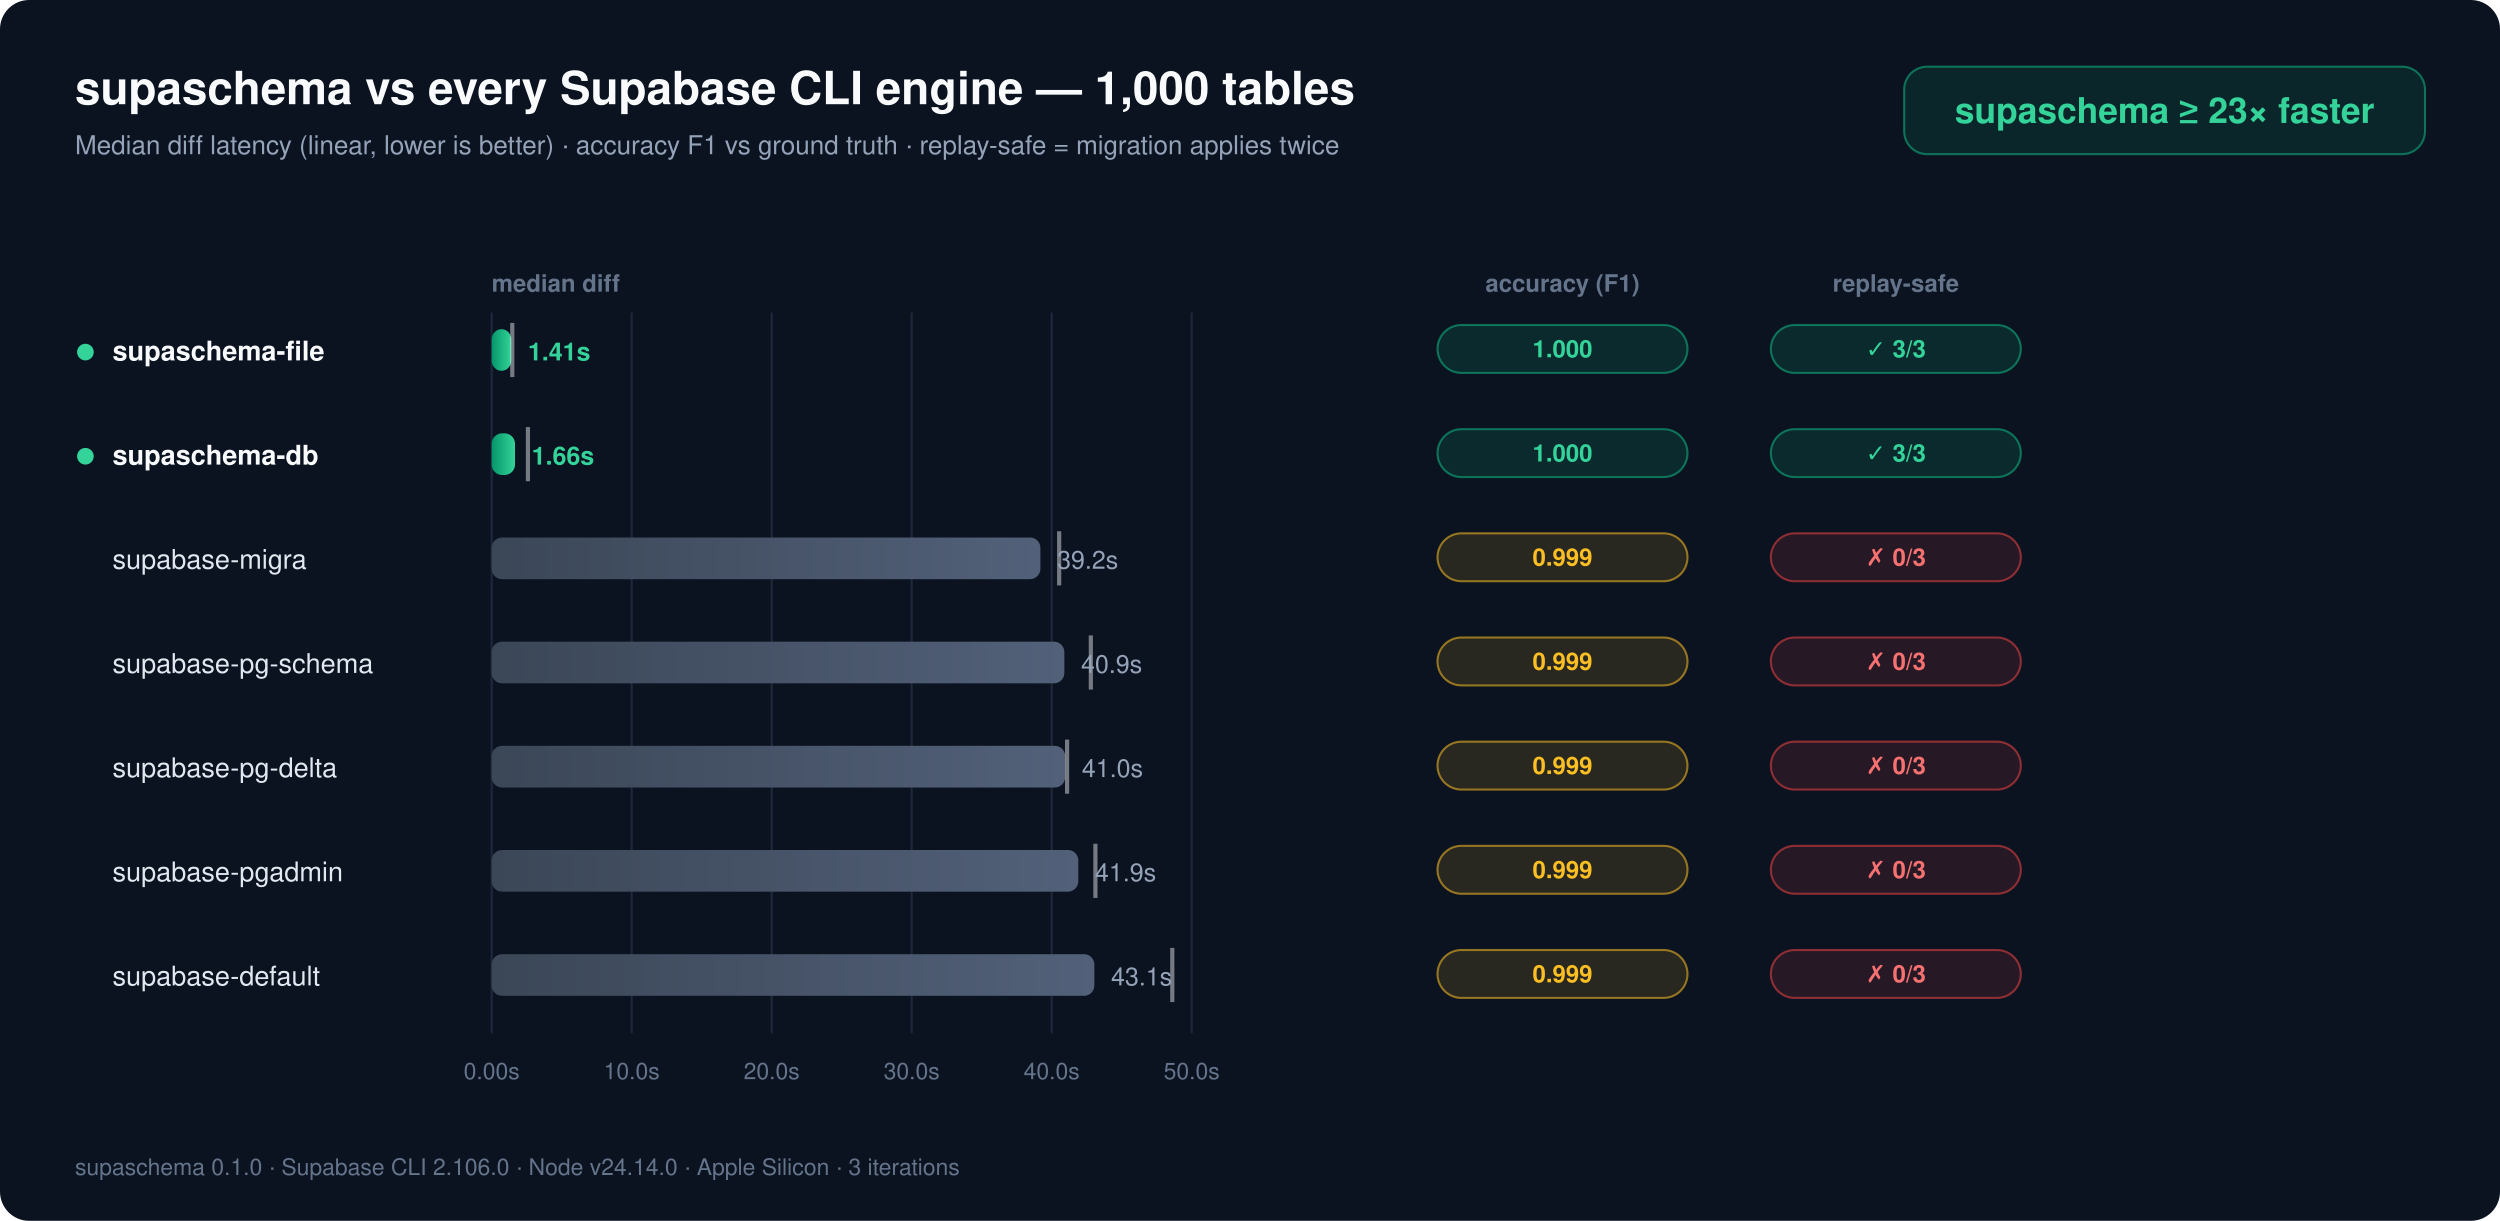
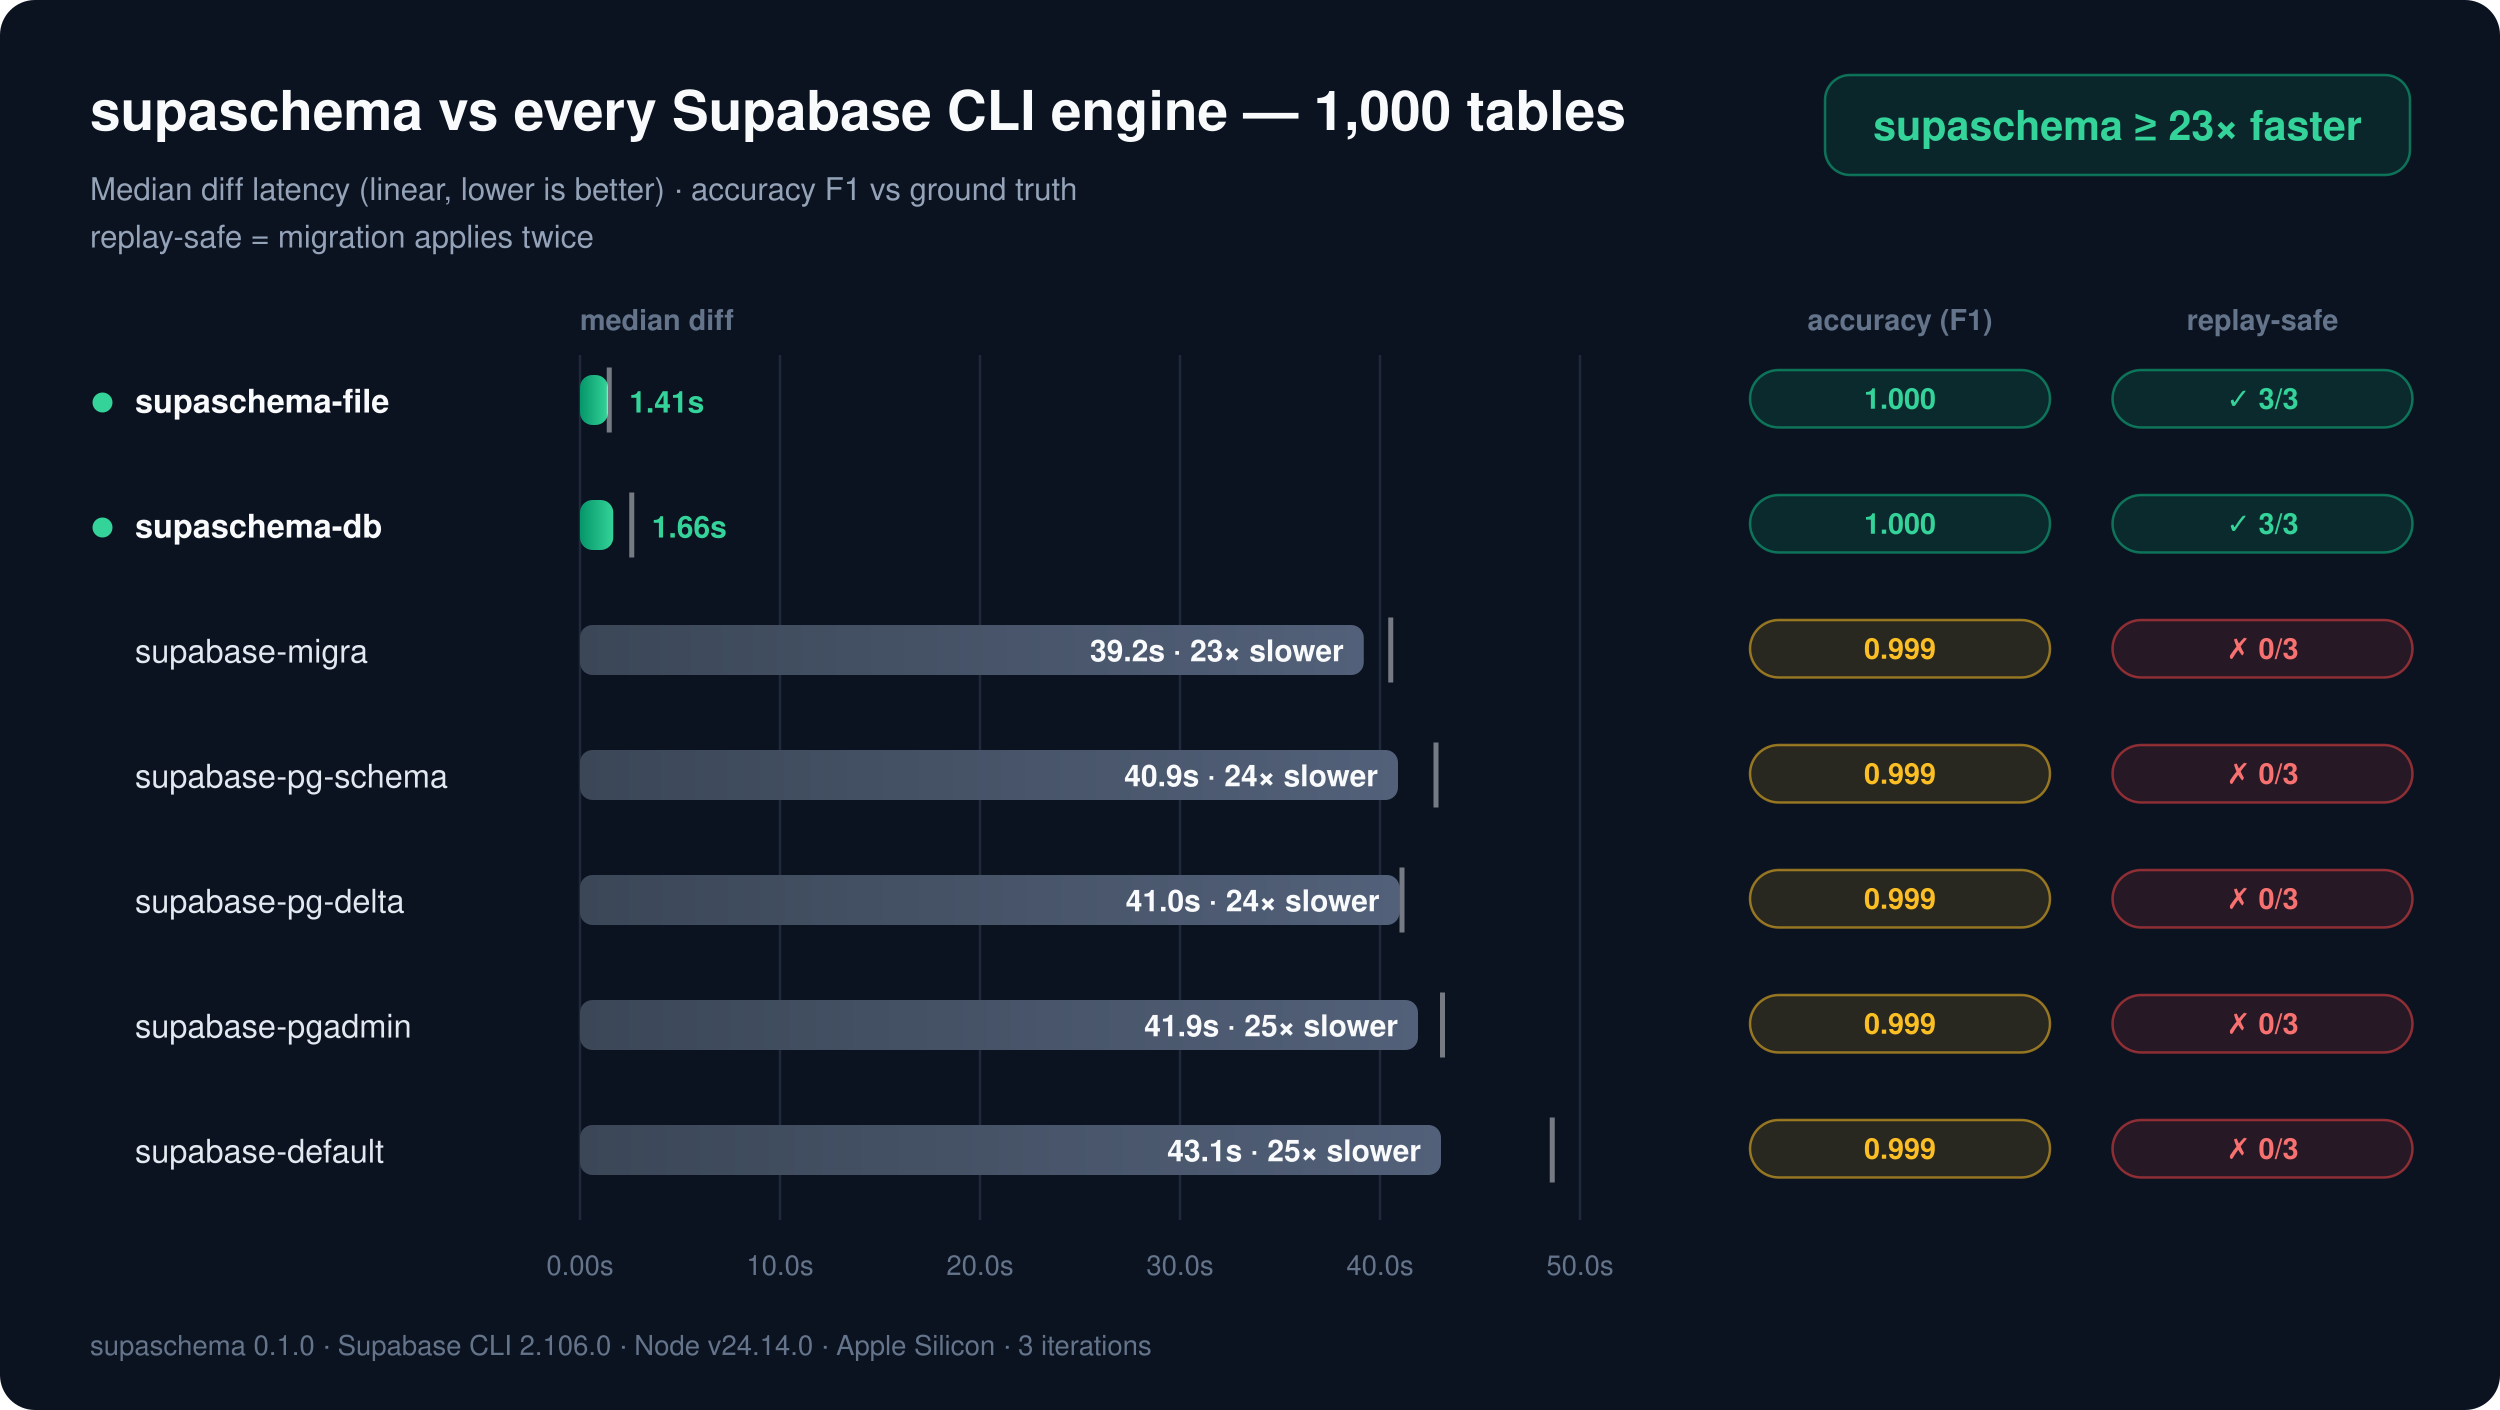
- <svg xmlns="http://www.w3.org/2000/svg" width="1200" height="586" viewBox="0 0 1200 586" role="img">
+ <svg xmlns="http://www.w3.org/2000/svg" width="1000" height="564" viewBox="0 0 1000 564" role="img">
  <defs>
    <linearGradient id="supaGradient" x1="0" y1="0" x2="1" y2="0">
      <stop offset="0%" stop-color="#059669" />
      <stop offset="100%" stop-color="#34d399" />
    </linearGradient>
    <linearGradient id="slateGradient" x1="0" y1="0" x2="1" y2="0">
      <stop offset="0%" stop-color="#3b4757" />
      <stop offset="100%" stop-color="#526079" />
    </linearGradient>
  </defs>
  <rect width="100%" height="100%" rx="14" fill="#0b1220" />
-   <text x="36.0" y="50.0" fill="#f8fafc" font-family="ui-sans-serif, system-ui, 'Segoe UI', Helvetica, Arial, sans-serif" font-size="22" font-weight="700">supaschema vs every Supabase CLI engine — 1,000 tables</text>
-   <text x="36.0" y="74.0" fill="#94a3b8" font-family="ui-sans-serif, system-ui, 'Segoe UI', Helvetica, Arial, sans-serif" font-size="12.5" font-weight="400">Median diff latency (linear, lower is better) · accuracy F1 vs ground truth · replay-safe = migration applies twice</text>
-   <rect x="914" y="32" width="250" height="42" rx="11" fill="rgba(16,185,129,0.12)" stroke="#10b981" stroke-opacity="0.55" />
-   <text x="1039.0" y="59.0" fill="#34d399" font-family="ui-sans-serif, system-ui, 'Segoe UI', Helvetica, Arial, sans-serif" font-size="17" font-weight="700" text-anchor="middle">supaschema ≥ 23× faster</text>
-   <text x="236.0" y="140.0" fill="#64748b" font-family="ui-sans-serif, system-ui, 'Segoe UI', Helvetica, Arial, sans-serif" font-size="11.5" font-weight="600" text-anchor="start">median diff</text>
-   <text x="750.0" y="140.0" fill="#64748b" font-family="ui-sans-serif, system-ui, 'Segoe UI', Helvetica, Arial, sans-serif" font-size="11.5" font-weight="600" text-anchor="middle">accuracy (F1)</text>
-   <text x="910.0" y="140.0" fill="#64748b" font-family="ui-sans-serif, system-ui, 'Segoe UI', Helvetica, Arial, sans-serif" font-size="11.5" font-weight="600" text-anchor="middle">replay-safe</text>
-   <line x1="236.0" y1="150" x2="236.0" y2="496" stroke="#1e293b" stroke-width="1" />
-   <text x="236.0" y="518.0" fill="#64748b" font-family="ui-sans-serif, system-ui, 'Segoe UI', Helvetica, Arial, sans-serif" font-size="11" font-weight="400" text-anchor="middle">0.00s</text>
-   <line x1="303.2" y1="150" x2="303.2" y2="496" stroke="#1e293b" stroke-width="1" />
-   <text x="303.2" y="518.0" fill="#64748b" font-family="ui-sans-serif, system-ui, 'Segoe UI', Helvetica, Arial, sans-serif" font-size="11" font-weight="400" text-anchor="middle">10.0s</text>
-   <line x1="370.4" y1="150" x2="370.4" y2="496" stroke="#1e293b" stroke-width="1" />
-   <text x="370.4" y="518.0" fill="#64748b" font-family="ui-sans-serif, system-ui, 'Segoe UI', Helvetica, Arial, sans-serif" font-size="11" font-weight="400" text-anchor="middle">20.0s</text>
-   <line x1="437.6" y1="150" x2="437.6" y2="496" stroke="#1e293b" stroke-width="1" />
-   <text x="437.6" y="518.0" fill="#64748b" font-family="ui-sans-serif, system-ui, 'Segoe UI', Helvetica, Arial, sans-serif" font-size="11" font-weight="400" text-anchor="middle">30.0s</text>
-   <line x1="504.8" y1="150" x2="504.8" y2="496" stroke="#1e293b" stroke-width="1" />
-   <text x="504.8" y="518.0" fill="#64748b" font-family="ui-sans-serif, system-ui, 'Segoe UI', Helvetica, Arial, sans-serif" font-size="11" font-weight="400" text-anchor="middle">40.0s</text>
-   <line x1="572.0" y1="150" x2="572.0" y2="496" stroke="#1e293b" stroke-width="1" />
-   <text x="572.0" y="518.0" fill="#64748b" font-family="ui-sans-serif, system-ui, 'Segoe UI', Helvetica, Arial, sans-serif" font-size="11" font-weight="400" text-anchor="middle">50.0s</text>
-   <circle cx="41" cy="169" r="4" fill="#34d399" />
-   <text x="54.0" y="173.0" fill="#f8fafc" font-family="ui-sans-serif, system-ui, 'Segoe UI', Helvetica, Arial, sans-serif" font-size="13" font-weight="650">supaschema-file</text>
-   <rect x="236" y="158" width="9.4" height="20" rx="5" fill="url(#supaGradient)" />
-   <line x1="245.9" y1="155" x2="245.9" y2="181" stroke="#f8fafc" stroke-opacity="0.45" stroke-width="2" />
-   <text x="253.4" y="173.0" fill="#34d399" font-family="ui-sans-serif, system-ui, 'Segoe UI', Helvetica, Arial, sans-serif" font-size="12" font-weight="700">1.41s</text>
-   <rect x="690" y="156" width="120" height="23" rx="11.5" fill="rgba(16,185,129,0.14)" stroke="#10b981" stroke-opacity="0.55" />
-   <text x="750.0" y="171.5" fill="#34d399" font-family="ui-sans-serif, system-ui, 'Segoe UI', Helvetica, Arial, sans-serif" font-size="11.5" font-weight="600" text-anchor="middle">1.000</text>
-   <rect x="850" y="156" width="120" height="23" rx="11.5" fill="rgba(16,185,129,0.14)" stroke="#10b981" stroke-opacity="0.55" />
-   <text x="910.0" y="171.5" fill="#34d399" font-family="ui-sans-serif, system-ui, 'Segoe UI', Helvetica, Arial, sans-serif" font-size="11.5" font-weight="600" text-anchor="middle">✓ 3/3</text>
-   <circle cx="41" cy="219" r="4" fill="#34d399" />
-   <text x="54.0" y="223.0" fill="#f8fafc" font-family="ui-sans-serif, system-ui, 'Segoe UI', Helvetica, Arial, sans-serif" font-size="13" font-weight="650">supaschema-db</text>
-   <rect x="236" y="208" width="11.2" height="20" rx="5" fill="url(#supaGradient)" />
-   <line x1="253.4" y1="205" x2="253.4" y2="231" stroke="#f8fafc" stroke-opacity="0.45" stroke-width="2" />
-   <text x="255.2" y="223.0" fill="#34d399" font-family="ui-sans-serif, system-ui, 'Segoe UI', Helvetica, Arial, sans-serif" font-size="12" font-weight="700">1.66s</text>
-   <rect x="690" y="206" width="120" height="23" rx="11.5" fill="rgba(16,185,129,0.14)" stroke="#10b981" stroke-opacity="0.55" />
-   <text x="750.0" y="221.5" fill="#34d399" font-family="ui-sans-serif, system-ui, 'Segoe UI', Helvetica, Arial, sans-serif" font-size="11.5" font-weight="600" text-anchor="middle">1.000</text>
-   <rect x="850" y="206" width="120" height="23" rx="11.5" fill="rgba(16,185,129,0.14)" stroke="#10b981" stroke-opacity="0.55" />
-   <text x="910.0" y="221.5" fill="#34d399" font-family="ui-sans-serif, system-ui, 'Segoe UI', Helvetica, Arial, sans-serif" font-size="11.5" font-weight="600" text-anchor="middle">✓ 3/3</text>
-   <text x="54.0" y="273.0" fill="#e2e8f0" font-family="ui-sans-serif, system-ui, 'Segoe UI', Helvetica, Arial, sans-serif" font-size="13" font-weight="450">supabase-migra</text>
-   <rect x="236" y="258" width="263.4" height="20" rx="5" fill="url(#slateGradient)" />
-   <line x1="508.4" y1="255" x2="508.4" y2="281" stroke="#f8fafc" stroke-opacity="0.45" stroke-width="2" />
-   <text x="507.4" y="273.0" fill="#94a3b8" font-family="ui-sans-serif, system-ui, 'Segoe UI', Helvetica, Arial, sans-serif" font-size="12" font-weight="500">39.2s</text>
-   <rect x="690" y="256" width="120" height="23" rx="11.5" fill="rgba(251,191,36,0.12)" stroke="#fbbf24" stroke-opacity="0.55" />
-   <text x="750.0" y="271.5" fill="#fbbf24" font-family="ui-sans-serif, system-ui, 'Segoe UI', Helvetica, Arial, sans-serif" font-size="11.5" font-weight="600" text-anchor="middle">0.999</text>
-   <rect x="850" y="256" width="120" height="23" rx="11.5" fill="rgba(239,68,68,0.12)" stroke="#ef4444" stroke-opacity="0.55" />
-   <text x="910.0" y="271.5" fill="#f87171" font-family="ui-sans-serif, system-ui, 'Segoe UI', Helvetica, Arial, sans-serif" font-size="11.5" font-weight="600" text-anchor="middle">✗ 0/3</text>
-   <text x="54.0" y="323.0" fill="#e2e8f0" font-family="ui-sans-serif, system-ui, 'Segoe UI', Helvetica, Arial, sans-serif" font-size="13" font-weight="450">supabase-pg-schema</text>
-   <rect x="236" y="308" width="274.9" height="20" rx="5" fill="url(#slateGradient)" />
-   <line x1="523.6" y1="305" x2="523.6" y2="331" stroke="#f8fafc" stroke-opacity="0.45" stroke-width="2" />
-   <text x="518.9" y="323.0" fill="#94a3b8" font-family="ui-sans-serif, system-ui, 'Segoe UI', Helvetica, Arial, sans-serif" font-size="12" font-weight="500">40.9s</text>
-   <rect x="690" y="306" width="120" height="23" rx="11.5" fill="rgba(251,191,36,0.12)" stroke="#fbbf24" stroke-opacity="0.55" />
-   <text x="750.0" y="321.5" fill="#fbbf24" font-family="ui-sans-serif, system-ui, 'Segoe UI', Helvetica, Arial, sans-serif" font-size="11.5" font-weight="600" text-anchor="middle">0.999</text>
-   <rect x="850" y="306" width="120" height="23" rx="11.5" fill="rgba(239,68,68,0.12)" stroke="#ef4444" stroke-opacity="0.55" />
-   <text x="910.0" y="321.5" fill="#f87171" font-family="ui-sans-serif, system-ui, 'Segoe UI', Helvetica, Arial, sans-serif" font-size="11.5" font-weight="600" text-anchor="middle">✗ 0/3</text>
-   <text x="54.0" y="373.0" fill="#e2e8f0" font-family="ui-sans-serif, system-ui, 'Segoe UI', Helvetica, Arial, sans-serif" font-size="13" font-weight="450">supabase-pg-delta</text>
-   <rect x="236" y="358" width="275.3" height="20" rx="5" fill="url(#slateGradient)" />
-   <line x1="512.2" y1="355" x2="512.2" y2="381" stroke="#f8fafc" stroke-opacity="0.45" stroke-width="2" />
-   <text x="519.3" y="373.0" fill="#94a3b8" font-family="ui-sans-serif, system-ui, 'Segoe UI', Helvetica, Arial, sans-serif" font-size="12" font-weight="500">41.0s</text>
-   <rect x="690" y="356" width="120" height="23" rx="11.5" fill="rgba(251,191,36,0.12)" stroke="#fbbf24" stroke-opacity="0.55" />
-   <text x="750.0" y="371.5" fill="#fbbf24" font-family="ui-sans-serif, system-ui, 'Segoe UI', Helvetica, Arial, sans-serif" font-size="11.5" font-weight="600" text-anchor="middle">0.999</text>
-   <rect x="850" y="356" width="120" height="23" rx="11.5" fill="rgba(239,68,68,0.12)" stroke="#ef4444" stroke-opacity="0.55" />
-   <text x="910.0" y="371.5" fill="#f87171" font-family="ui-sans-serif, system-ui, 'Segoe UI', Helvetica, Arial, sans-serif" font-size="11.5" font-weight="600" text-anchor="middle">✗ 0/3</text>
-   <text x="54.0" y="423.0" fill="#e2e8f0" font-family="ui-sans-serif, system-ui, 'Segoe UI', Helvetica, Arial, sans-serif" font-size="13" font-weight="450">supabase-pgadmin</text>
-   <rect x="236" y="408" width="281.6" height="20" rx="5" fill="url(#slateGradient)" />
-   <line x1="525.8" y1="405" x2="525.8" y2="431" stroke="#f8fafc" stroke-opacity="0.45" stroke-width="2" />
-   <text x="525.6" y="423.0" fill="#94a3b8" font-family="ui-sans-serif, system-ui, 'Segoe UI', Helvetica, Arial, sans-serif" font-size="12" font-weight="500">41.9s</text>
-   <rect x="690" y="406" width="120" height="23" rx="11.5" fill="rgba(251,191,36,0.12)" stroke="#fbbf24" stroke-opacity="0.55" />
-   <text x="750.0" y="421.5" fill="#fbbf24" font-family="ui-sans-serif, system-ui, 'Segoe UI', Helvetica, Arial, sans-serif" font-size="11.5" font-weight="600" text-anchor="middle">0.999</text>
-   <rect x="850" y="406" width="120" height="23" rx="11.5" fill="rgba(239,68,68,0.12)" stroke="#ef4444" stroke-opacity="0.55" />
-   <text x="910.0" y="421.5" fill="#f87171" font-family="ui-sans-serif, system-ui, 'Segoe UI', Helvetica, Arial, sans-serif" font-size="11.5" font-weight="600" text-anchor="middle">✗ 0/3</text>
-   <text x="54.0" y="473.0" fill="#e2e8f0" font-family="ui-sans-serif, system-ui, 'Segoe UI', Helvetica, Arial, sans-serif" font-size="13" font-weight="450">supabase-default</text>
-   <rect x="236" y="458" width="289.3" height="20" rx="5" fill="url(#slateGradient)" />
-   <line x1="562.7" y1="455" x2="562.7" y2="481" stroke="#f8fafc" stroke-opacity="0.45" stroke-width="2" />
-   <text x="533.3" y="473.0" fill="#94a3b8" font-family="ui-sans-serif, system-ui, 'Segoe UI', Helvetica, Arial, sans-serif" font-size="12" font-weight="500">43.1s</text>
-   <rect x="690" y="456" width="120" height="23" rx="11.5" fill="rgba(251,191,36,0.12)" stroke="#fbbf24" stroke-opacity="0.55" />
-   <text x="750.0" y="471.5" fill="#fbbf24" font-family="ui-sans-serif, system-ui, 'Segoe UI', Helvetica, Arial, sans-serif" font-size="11.5" font-weight="600" text-anchor="middle">0.999</text>
-   <rect x="850" y="456" width="120" height="23" rx="11.5" fill="rgba(239,68,68,0.12)" stroke="#ef4444" stroke-opacity="0.55" />
-   <text x="910.0" y="471.5" fill="#f87171" font-family="ui-sans-serif, system-ui, 'Segoe UI', Helvetica, Arial, sans-serif" font-size="11.5" font-weight="600" text-anchor="middle">✗ 0/3</text>
-   <text x="36.0" y="564.0" fill="#64748b" font-family="ui-sans-serif, system-ui, 'Segoe UI', Helvetica, Arial, sans-serif" font-size="11" font-weight="400">supaschema 0.1.0  ·  Supabase CLI 2.106.0  ·  Node v24.14.0  ·  Apple Silicon  ·  3 iterations</text>
+   <text x="36.0" y="52.0" fill="#f8fafc" font-family="ui-sans-serif, system-ui, 'Segoe UI', Helvetica, Arial, sans-serif" font-size="22" font-weight="700">supaschema vs every Supabase CLI engine — 1,000 tables</text>
+   <text x="36.0" y="80.0" fill="#94a3b8" font-family="ui-sans-serif, system-ui, 'Segoe UI', Helvetica, Arial, sans-serif" font-size="12.5" font-weight="400">Median diff latency (linear, lower is better) · accuracy F1 vs ground truth</text>
+   <text x="36.0" y="99.0" fill="#94a3b8" font-family="ui-sans-serif, system-ui, 'Segoe UI', Helvetica, Arial, sans-serif" font-size="12.5" font-weight="400">replay-safe = migration applies twice</text>
+   <rect x="730" y="30" width="234" height="40" rx="10" fill="rgba(16,185,129,0.12)" stroke="#10b981" stroke-opacity="0.55" />
+   <text x="847.0" y="56.0" fill="#34d399" font-family="ui-sans-serif, system-ui, 'Segoe UI', Helvetica, Arial, sans-serif" font-size="16.5" font-weight="700" text-anchor="middle">supaschema ≥ 23× faster</text>
+   <text x="232.0" y="132.0" fill="#64748b" font-family="ui-sans-serif, system-ui, 'Segoe UI', Helvetica, Arial, sans-serif" font-size="11.5" font-weight="600" text-anchor="start">median diff</text>
+   <text x="760.0" y="132.0" fill="#64748b" font-family="ui-sans-serif, system-ui, 'Segoe UI', Helvetica, Arial, sans-serif" font-size="11.5" font-weight="600" text-anchor="middle">accuracy (F1)</text>
+   <text x="905.0" y="132.0" fill="#64748b" font-family="ui-sans-serif, system-ui, 'Segoe UI', Helvetica, Arial, sans-serif" font-size="11.5" font-weight="600" text-anchor="middle">replay-safe</text>
+   <line x1="232.0" y1="142" x2="232.0" y2="488" stroke="#1e293b" stroke-width="1" />
+   <text x="232.0" y="510.0" fill="#64748b" font-family="ui-sans-serif, system-ui, 'Segoe UI', Helvetica, Arial, sans-serif" font-size="11" font-weight="400" text-anchor="middle">0.00s</text>
+   <line x1="312.0" y1="142" x2="312.0" y2="488" stroke="#1e293b" stroke-width="1" />
+   <text x="312.0" y="510.0" fill="#64748b" font-family="ui-sans-serif, system-ui, 'Segoe UI', Helvetica, Arial, sans-serif" font-size="11" font-weight="400" text-anchor="middle">10.0s</text>
+   <line x1="392.0" y1="142" x2="392.0" y2="488" stroke="#1e293b" stroke-width="1" />
+   <text x="392.0" y="510.0" fill="#64748b" font-family="ui-sans-serif, system-ui, 'Segoe UI', Helvetica, Arial, sans-serif" font-size="11" font-weight="400" text-anchor="middle">20.0s</text>
+   <line x1="472.0" y1="142" x2="472.0" y2="488" stroke="#1e293b" stroke-width="1" />
+   <text x="472.0" y="510.0" fill="#64748b" font-family="ui-sans-serif, system-ui, 'Segoe UI', Helvetica, Arial, sans-serif" font-size="11" font-weight="400" text-anchor="middle">30.0s</text>
+   <line x1="552.0" y1="142" x2="552.0" y2="488" stroke="#1e293b" stroke-width="1" />
+   <text x="552.0" y="510.0" fill="#64748b" font-family="ui-sans-serif, system-ui, 'Segoe UI', Helvetica, Arial, sans-serif" font-size="11" font-weight="400" text-anchor="middle">40.0s</text>
+   <line x1="632.0" y1="142" x2="632.0" y2="488" stroke="#1e293b" stroke-width="1" />
+   <text x="632.0" y="510.0" fill="#64748b" font-family="ui-sans-serif, system-ui, 'Segoe UI', Helvetica, Arial, sans-serif" font-size="11" font-weight="400" text-anchor="middle">50.0s</text>
+   <circle cx="41" cy="161" r="4" fill="#34d399" />
+   <text x="54.0" y="165.0" fill="#f8fafc" font-family="ui-sans-serif, system-ui, 'Segoe UI', Helvetica, Arial, sans-serif" font-size="13" font-weight="650">supaschema-file</text>
+   <rect x="232" y="150" width="11.2" height="20" rx="5" fill="url(#supaGradient)" />
+   <line x1="243.7" y1="147" x2="243.7" y2="173" stroke="#f8fafc" stroke-opacity="0.45" stroke-width="2" />
+   <text x="251.7" y="165.0" fill="#34d399" font-family="ui-sans-serif, system-ui, 'Segoe UI', Helvetica, Arial, sans-serif" font-size="12" font-weight="700">1.41s</text>
+   <rect x="700" y="148" width="120" height="23" rx="11.5" fill="rgba(16,185,129,0.14)" stroke="#10b981" stroke-opacity="0.55" />
+   <text x="760.0" y="163.5" fill="#34d399" font-family="ui-sans-serif, system-ui, 'Segoe UI', Helvetica, Arial, sans-serif" font-size="11.5" font-weight="600" text-anchor="middle">1.000</text>
+   <rect x="845" y="148" width="120" height="23" rx="11.5" fill="rgba(16,185,129,0.14)" stroke="#10b981" stroke-opacity="0.55" />
+   <text x="905.0" y="163.5" fill="#34d399" font-family="ui-sans-serif, system-ui, 'Segoe UI', Helvetica, Arial, sans-serif" font-size="11.5" font-weight="600" text-anchor="middle">✓ 3/3</text>
+   <circle cx="41" cy="211" r="4" fill="#34d399" />
+   <text x="54.0" y="215.0" fill="#f8fafc" font-family="ui-sans-serif, system-ui, 'Segoe UI', Helvetica, Arial, sans-serif" font-size="13" font-weight="650">supaschema-db</text>
+   <rect x="232" y="200" width="13.3" height="20" rx="5" fill="url(#supaGradient)" />
+   <line x1="252.7" y1="197" x2="252.7" y2="223" stroke="#f8fafc" stroke-opacity="0.45" stroke-width="2" />
+   <text x="260.7" y="215.0" fill="#34d399" font-family="ui-sans-serif, system-ui, 'Segoe UI', Helvetica, Arial, sans-serif" font-size="12" font-weight="700">1.66s</text>
+   <rect x="700" y="198" width="120" height="23" rx="11.5" fill="rgba(16,185,129,0.14)" stroke="#10b981" stroke-opacity="0.55" />
+   <text x="760.0" y="213.5" fill="#34d399" font-family="ui-sans-serif, system-ui, 'Segoe UI', Helvetica, Arial, sans-serif" font-size="11.5" font-weight="600" text-anchor="middle">1.000</text>
+   <rect x="845" y="198" width="120" height="23" rx="11.5" fill="rgba(16,185,129,0.14)" stroke="#10b981" stroke-opacity="0.55" />
+   <text x="905.0" y="213.5" fill="#34d399" font-family="ui-sans-serif, system-ui, 'Segoe UI', Helvetica, Arial, sans-serif" font-size="11.5" font-weight="600" text-anchor="middle">✓ 3/3</text>
+   <text x="54.0" y="265.0" fill="#e2e8f0" font-family="ui-sans-serif, system-ui, 'Segoe UI', Helvetica, Arial, sans-serif" font-size="13" font-weight="450">supabase-migra</text>
+   <rect x="232" y="250" width="313.5" height="20" rx="5" fill="url(#slateGradient)" />
+   <line x1="556.3" y1="247" x2="556.3" y2="273" stroke="#f8fafc" stroke-opacity="0.45" stroke-width="2" />
+   <text x="537.5" y="264.5" fill="#f8fafc" font-family="ui-sans-serif, system-ui, 'Segoe UI', Helvetica, Arial, sans-serif" font-size="12" font-weight="600" text-anchor="end">39.2s · 23× slower</text>
+   <rect x="700" y="248" width="120" height="23" rx="11.5" fill="rgba(251,191,36,0.12)" stroke="#fbbf24" stroke-opacity="0.55" />
+   <text x="760.0" y="263.5" fill="#fbbf24" font-family="ui-sans-serif, system-ui, 'Segoe UI', Helvetica, Arial, sans-serif" font-size="11.5" font-weight="600" text-anchor="middle">0.999</text>
+   <rect x="845" y="248" width="120" height="23" rx="11.5" fill="rgba(239,68,68,0.12)" stroke="#ef4444" stroke-opacity="0.55" />
+   <text x="905.0" y="263.5" fill="#f87171" font-family="ui-sans-serif, system-ui, 'Segoe UI', Helvetica, Arial, sans-serif" font-size="11.5" font-weight="600" text-anchor="middle">✗ 0/3</text>
+   <text x="54.0" y="315.0" fill="#e2e8f0" font-family="ui-sans-serif, system-ui, 'Segoe UI', Helvetica, Arial, sans-serif" font-size="13" font-weight="450">supabase-pg-schema</text>
+   <rect x="232" y="300" width="327.2" height="20" rx="5" fill="url(#slateGradient)" />
+   <line x1="574.4" y1="297" x2="574.4" y2="323" stroke="#f8fafc" stroke-opacity="0.45" stroke-width="2" />
+   <text x="551.2" y="314.5" fill="#f8fafc" font-family="ui-sans-serif, system-ui, 'Segoe UI', Helvetica, Arial, sans-serif" font-size="12" font-weight="600" text-anchor="end">40.9s · 24× slower</text>
+   <rect x="700" y="298" width="120" height="23" rx="11.5" fill="rgba(251,191,36,0.12)" stroke="#fbbf24" stroke-opacity="0.55" />
+   <text x="760.0" y="313.5" fill="#fbbf24" font-family="ui-sans-serif, system-ui, 'Segoe UI', Helvetica, Arial, sans-serif" font-size="11.5" font-weight="600" text-anchor="middle">0.999</text>
+   <rect x="845" y="298" width="120" height="23" rx="11.5" fill="rgba(239,68,68,0.12)" stroke="#ef4444" stroke-opacity="0.55" />
+   <text x="905.0" y="313.5" fill="#f87171" font-family="ui-sans-serif, system-ui, 'Segoe UI', Helvetica, Arial, sans-serif" font-size="11.5" font-weight="600" text-anchor="middle">✗ 0/3</text>
+   <text x="54.0" y="365.0" fill="#e2e8f0" font-family="ui-sans-serif, system-ui, 'Segoe UI', Helvetica, Arial, sans-serif" font-size="13" font-weight="450">supabase-pg-delta</text>
+   <rect x="232" y="350" width="327.8" height="20" rx="5" fill="url(#slateGradient)" />
+   <line x1="560.8" y1="347" x2="560.8" y2="373" stroke="#f8fafc" stroke-opacity="0.45" stroke-width="2" />
+   <text x="551.8" y="364.5" fill="#f8fafc" font-family="ui-sans-serif, system-ui, 'Segoe UI', Helvetica, Arial, sans-serif" font-size="12" font-weight="600" text-anchor="end">41.0s · 24× slower</text>
+   <rect x="700" y="348" width="120" height="23" rx="11.5" fill="rgba(251,191,36,0.12)" stroke="#fbbf24" stroke-opacity="0.55" />
+   <text x="760.0" y="363.5" fill="#fbbf24" font-family="ui-sans-serif, system-ui, 'Segoe UI', Helvetica, Arial, sans-serif" font-size="11.5" font-weight="600" text-anchor="middle">0.999</text>
+   <rect x="845" y="348" width="120" height="23" rx="11.5" fill="rgba(239,68,68,0.12)" stroke="#ef4444" stroke-opacity="0.55" />
+   <text x="905.0" y="363.5" fill="#f87171" font-family="ui-sans-serif, system-ui, 'Segoe UI', Helvetica, Arial, sans-serif" font-size="11.5" font-weight="600" text-anchor="middle">✗ 0/3</text>
+   <text x="54.0" y="415.0" fill="#e2e8f0" font-family="ui-sans-serif, system-ui, 'Segoe UI', Helvetica, Arial, sans-serif" font-size="13" font-weight="450">supabase-pgadmin</text>
+   <rect x="232" y="400" width="335.2" height="20" rx="5" fill="url(#slateGradient)" />
+   <line x1="577.0" y1="397" x2="577.0" y2="423" stroke="#f8fafc" stroke-opacity="0.45" stroke-width="2" />
+   <text x="559.2" y="414.5" fill="#f8fafc" font-family="ui-sans-serif, system-ui, 'Segoe UI', Helvetica, Arial, sans-serif" font-size="12" font-weight="600" text-anchor="end">41.9s · 25× slower</text>
+   <rect x="700" y="398" width="120" height="23" rx="11.5" fill="rgba(251,191,36,0.12)" stroke="#fbbf24" stroke-opacity="0.55" />
+   <text x="760.0" y="413.5" fill="#fbbf24" font-family="ui-sans-serif, system-ui, 'Segoe UI', Helvetica, Arial, sans-serif" font-size="11.5" font-weight="600" text-anchor="middle">0.999</text>
+   <rect x="845" y="398" width="120" height="23" rx="11.5" fill="rgba(239,68,68,0.12)" stroke="#ef4444" stroke-opacity="0.55" />
+   <text x="905.0" y="413.5" fill="#f87171" font-family="ui-sans-serif, system-ui, 'Segoe UI', Helvetica, Arial, sans-serif" font-size="11.5" font-weight="600" text-anchor="middle">✗ 0/3</text>
+   <text x="54.0" y="465.0" fill="#e2e8f0" font-family="ui-sans-serif, system-ui, 'Segoe UI', Helvetica, Arial, sans-serif" font-size="13" font-weight="450">supabase-default</text>
+   <rect x="232" y="450" width="344.4" height="20" rx="5" fill="url(#slateGradient)" />
+   <line x1="620.9" y1="447" x2="620.9" y2="473" stroke="#f8fafc" stroke-opacity="0.45" stroke-width="2" />
+   <text x="568.4" y="464.5" fill="#f8fafc" font-family="ui-sans-serif, system-ui, 'Segoe UI', Helvetica, Arial, sans-serif" font-size="12" font-weight="600" text-anchor="end">43.1s · 25× slower</text>
+   <rect x="700" y="448" width="120" height="23" rx="11.5" fill="rgba(251,191,36,0.12)" stroke="#fbbf24" stroke-opacity="0.55" />
+   <text x="760.0" y="463.5" fill="#fbbf24" font-family="ui-sans-serif, system-ui, 'Segoe UI', Helvetica, Arial, sans-serif" font-size="11.5" font-weight="600" text-anchor="middle">0.999</text>
+   <rect x="845" y="448" width="120" height="23" rx="11.5" fill="rgba(239,68,68,0.12)" stroke="#ef4444" stroke-opacity="0.55" />
+   <text x="905.0" y="463.5" fill="#f87171" font-family="ui-sans-serif, system-ui, 'Segoe UI', Helvetica, Arial, sans-serif" font-size="11.5" font-weight="600" text-anchor="middle">✗ 0/3</text>
+   <text x="36.0" y="542.0" fill="#64748b" font-family="ui-sans-serif, system-ui, 'Segoe UI', Helvetica, Arial, sans-serif" font-size="11" font-weight="400">supaschema 0.1.0  ·  Supabase CLI 2.106.0  ·  Node v24.14.0  ·  Apple Silicon  ·  3 iterations</text>
</svg>
